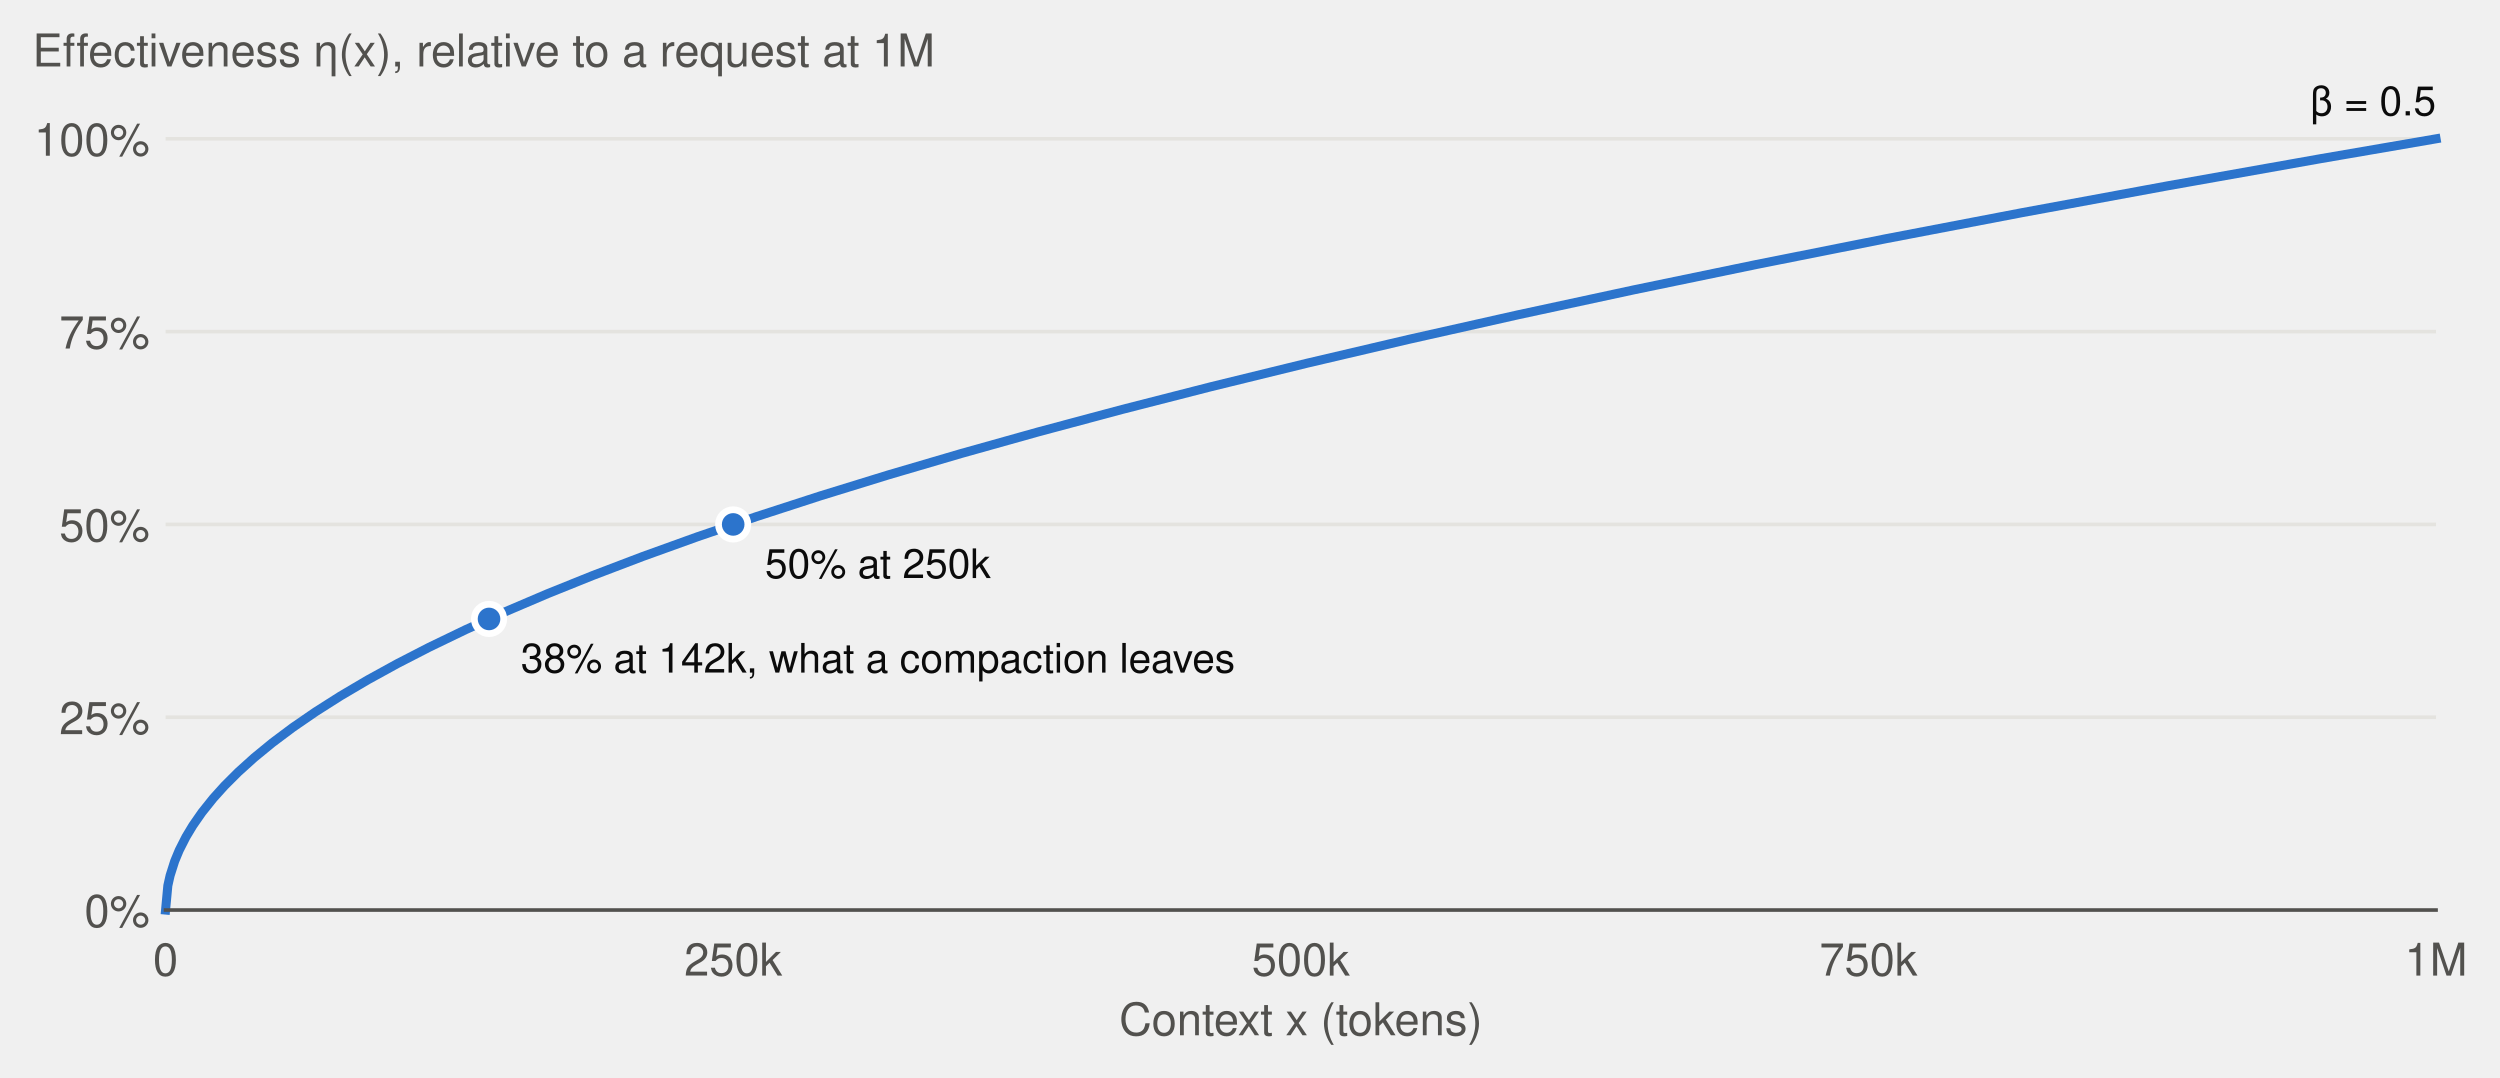
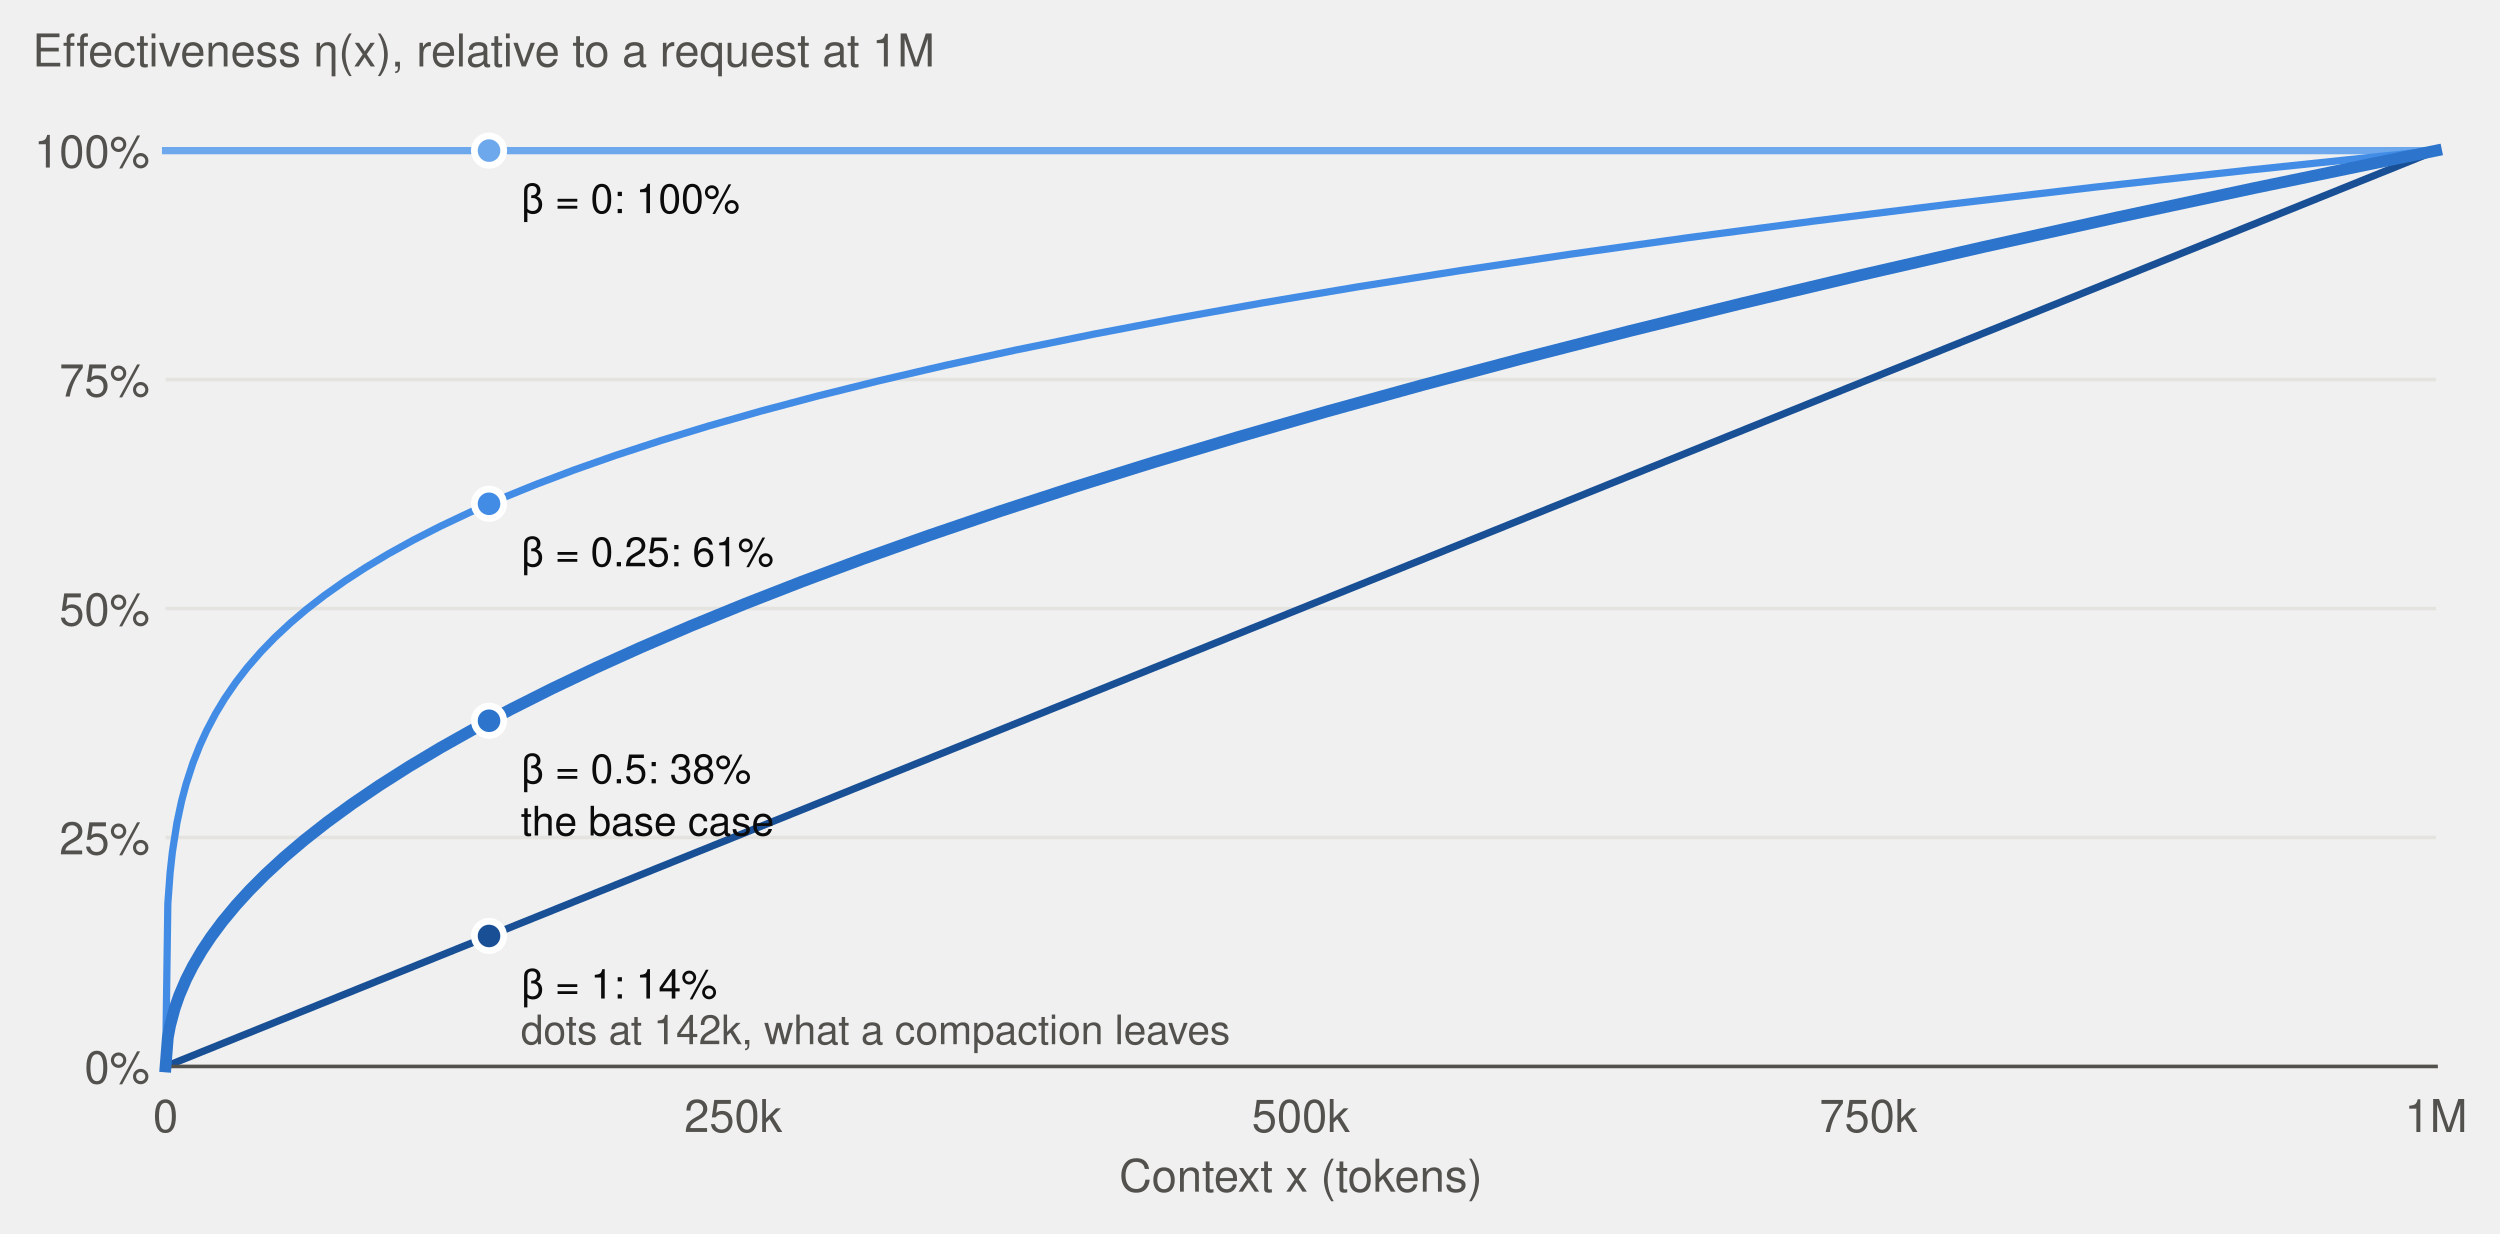
- <svg xmlns="http://www.w3.org/2000/svg" xmlns:xlink="http://www.w3.org/1999/xlink" width="552.965pt" height="238.229pt" viewBox="0 0 552.965 238.229" version="1.1">
+ <svg xmlns="http://www.w3.org/2000/svg" xmlns:xlink="http://www.w3.org/1999/xlink" width="552.965pt" height="272.823pt" viewBox="0 0 552.965 272.823" version="1.1">
  <defs>
    <style type="text/css">*{stroke-linejoin: round; stroke-linecap: butt}</style>
  </defs>
  <g id="figure_1">
    <g id="patch_1">
-       <path d="M 0 238.229  L 552.965 238.229  L 552.965 0  L 0 0  L 0 238.229  z " style="fill: none" />
+       <path d="M 0 272.823  L 552.965 272.823  L 552.965 0  L 0 0  L 0 272.823  z " style="fill: none" />
    </g>
    <g id="axes_1">
      <g id="patch_2">
-         <path d="M 36.62 201.289  L 538.82 201.289  L 538.82 23.881  L 36.62 23.881  L 36.62 201.289  z " style="fill: none" />
+         <path d="M 36.62 235.883  L 538.82 235.883  L 538.82 25.211  L 36.62 25.211  L 36.62 235.883  z " style="fill: none" />
      </g>
      <g id="matplotlib.axis_1">
        <g id="xtick_1">
          <g id="line2d_1" />
          <g id="text_1">
-             <text style="font-size: 10px; font-family: 'Helvetica', 'Arial', 'DejaVu Sans'; text-anchor: middle; fill: #52514e" x="36.62" y="215.789" transform="rotate(-0 36.62 215.7887)">0</text>
+             <text style="font-size: 10px; font-family: 'Helvetica', 'Arial', 'DejaVu Sans'; text-anchor: middle; fill: #52514e" x="36.62" y="250.383" transform="rotate(-0 36.62 250.3833)">0</text>
          </g>
        </g>
        <g id="xtick_2">
          <g id="line2d_2" />
          <g id="text_2">
-             <text style="font-size: 10px; font-family: 'Helvetica', 'Arial', 'DejaVu Sans'; text-anchor: middle; fill: #52514e" x="162.17" y="215.789" transform="rotate(-0 162.17 215.7887)">250k</text>
+             <text style="font-size: 10px; font-family: 'Helvetica', 'Arial', 'DejaVu Sans'; text-anchor: middle; fill: #52514e" x="162.17" y="250.383" transform="rotate(-0 162.17 250.3833)">250k</text>
          </g>
        </g>
        <g id="xtick_3">
          <g id="line2d_3" />
          <g id="text_3">
-             <text style="font-size: 10px; font-family: 'Helvetica', 'Arial', 'DejaVu Sans'; text-anchor: middle; fill: #52514e" x="287.72" y="215.789" transform="rotate(-0 287.72 215.7887)">500k</text>
+             <text style="font-size: 10px; font-family: 'Helvetica', 'Arial', 'DejaVu Sans'; text-anchor: middle; fill: #52514e" x="287.72" y="250.383" transform="rotate(-0 287.72 250.3833)">500k</text>
          </g>
        </g>
        <g id="xtick_4">
          <g id="line2d_4" />
          <g id="text_4">
-             <text style="font-size: 10px; font-family: 'Helvetica', 'Arial', 'DejaVu Sans'; text-anchor: middle; fill: #52514e" x="413.27" y="215.789" transform="rotate(-0 413.27 215.7887)">750k</text>
+             <text style="font-size: 10px; font-family: 'Helvetica', 'Arial', 'DejaVu Sans'; text-anchor: middle; fill: #52514e" x="413.27" y="250.383" transform="rotate(-0 413.27 250.3833)">750k</text>
          </g>
        </g>
        <g id="xtick_5">
          <g id="line2d_5" />
          <g id="text_5">
-             <text style="font-size: 10px; font-family: 'Helvetica', 'Arial', 'DejaVu Sans'; text-anchor: middle; fill: #52514e" x="538.82" y="215.789" transform="rotate(-0 538.82 215.7887)">1M</text>
+             <text style="font-size: 10px; font-family: 'Helvetica', 'Arial', 'DejaVu Sans'; text-anchor: middle; fill: #52514e" x="538.82" y="250.383" transform="rotate(-0 538.82 250.3833)">1M</text>
          </g>
        </g>
        <g id="text_6">
-           <text style="font-size: 10px; font-family: 'Helvetica', 'Arial', 'DejaVu Sans'; text-anchor: middle; fill: #52514e" x="287.72" y="228.988" transform="rotate(-0 287.72 228.9879)">Context x (tokens)</text>
+           <text style="font-size: 10px; font-family: 'Helvetica', 'Arial', 'DejaVu Sans'; text-anchor: middle; fill: #52514e" x="287.72" y="263.582" transform="rotate(-0 287.72 263.5825)">Context x (tokens)</text>
        </g>
      </g>
      <g id="matplotlib.axis_2">
        <g id="ytick_1">
          <g id="line2d_6">
-             <path d="M 36.62 201.289  L 538.82 201.289  " clip-path="url(#pb86a75d387)" style="fill: none; stroke: #e4e3df; stroke-width: 0.8; stroke-linecap: square" />
+             <path d="M 36.62 235.883  L 538.82 235.883  " clip-path="url(#p0b7dc274f1)" style="fill: none; stroke: #e4e3df; stroke-width: 0.8; stroke-linecap: square" />
          </g>
          <g id="line2d_7" />
          <g id="text_7">
-             <text style="font-size: 10px; font-family: 'Helvetica', 'Arial', 'DejaVu Sans'; text-anchor: end; fill: #52514e" x="33.12" y="205.039" transform="rotate(-0 33.12 205.0387)">0%</text>
+             <text style="font-size: 10px; font-family: 'Helvetica', 'Arial', 'DejaVu Sans'; text-anchor: end; fill: #52514e" x="33.12" y="239.633" transform="rotate(-0 33.12 239.6333)">0%</text>
          </g>
        </g>
        <g id="ytick_2">
          <g id="line2d_8">
-             <path d="M 36.62 158.643  L 538.82 158.643  " clip-path="url(#pb86a75d387)" style="fill: none; stroke: #e4e3df; stroke-width: 0.8; stroke-linecap: square" />
+             <path d="M 36.62 185.241  L 538.82 185.241  " clip-path="url(#p0b7dc274f1)" style="fill: none; stroke: #e4e3df; stroke-width: 0.8; stroke-linecap: square" />
          </g>
          <g id="line2d_9" />
          <g id="text_8">
-             <text style="font-size: 10px; font-family: 'Helvetica', 'Arial', 'DejaVu Sans'; text-anchor: end; fill: #52514e" x="33.12" y="162.393" transform="rotate(-0 33.12 162.3925)">25%</text>
+             <text style="font-size: 10px; font-family: 'Helvetica', 'Arial', 'DejaVu Sans'; text-anchor: end; fill: #52514e" x="33.12" y="188.991" transform="rotate(-0 33.12 188.9909)">25%</text>
          </g>
        </g>
        <g id="ytick_3">
          <g id="line2d_10">
-             <path d="M 36.62 115.996  L 538.82 115.996  " clip-path="url(#pb86a75d387)" style="fill: none; stroke: #e4e3df; stroke-width: 0.8; stroke-linecap: square" />
+             <path d="M 36.62 134.599  L 538.82 134.599  " clip-path="url(#p0b7dc274f1)" style="fill: none; stroke: #e4e3df; stroke-width: 0.8; stroke-linecap: square" />
          </g>
          <g id="line2d_11" />
          <g id="text_9">
-             <text style="font-size: 10px; font-family: 'Helvetica', 'Arial', 'DejaVu Sans'; text-anchor: end; fill: #52514e" x="33.12" y="119.746" transform="rotate(-0 33.12 119.7464)">50%</text>
+             <text style="font-size: 10px; font-family: 'Helvetica', 'Arial', 'DejaVu Sans'; text-anchor: end; fill: #52514e" x="33.12" y="138.349" transform="rotate(-0 33.12 138.3486)">50%</text>
          </g>
        </g>
        <g id="ytick_4">
          <g id="line2d_12">
-             <path d="M 36.62 73.35  L 538.82 73.35  " clip-path="url(#pb86a75d387)" style="fill: none; stroke: #e4e3df; stroke-width: 0.8; stroke-linecap: square" />
+             <path d="M 36.62 83.956  L 538.82 83.956  " clip-path="url(#p0b7dc274f1)" style="fill: none; stroke: #e4e3df; stroke-width: 0.8; stroke-linecap: square" />
          </g>
          <g id="line2d_13" />
          <g id="text_10">
-             <text style="font-size: 10px; font-family: 'Helvetica', 'Arial', 'DejaVu Sans'; text-anchor: end; fill: #52514e" x="33.12" y="77.1" transform="rotate(-0 33.12 77.10023)">75%</text>
+             <text style="font-size: 10px; font-family: 'Helvetica', 'Arial', 'DejaVu Sans'; text-anchor: end; fill: #52514e" x="33.12" y="87.706" transform="rotate(-0 33.12 87.70633)">75%</text>
          </g>
        </g>
        <g id="ytick_5">
          <g id="line2d_14">
-             <path d="M 36.62 30.704  L 538.82 30.704  " clip-path="url(#pb86a75d387)" style="fill: none; stroke: #e4e3df; stroke-width: 0.8; stroke-linecap: square" />
+             <path d="M 36.62 33.314  L 538.82 33.314  " clip-path="url(#p0b7dc274f1)" style="fill: none; stroke: #e4e3df; stroke-width: 0.8; stroke-linecap: square" />
          </g>
          <g id="line2d_15" />
          <g id="text_11">
-             <text style="font-size: 10px; font-family: 'Helvetica', 'Arial', 'DejaVu Sans'; text-anchor: end; fill: #52514e" x="33.12" y="34.454" transform="rotate(-0 33.12 34.45408)">100%</text>
+             <text style="font-size: 10px; font-family: 'Helvetica', 'Arial', 'DejaVu Sans'; text-anchor: end; fill: #52514e" x="33.12" y="37.064" transform="rotate(-0 33.12 37.06402)">100%</text>
          </g>
        </g>
        <g id="text_12">
          <text style="font-size: 10px; font-family: 'Helvetica', 'Arial', 'DejaVu Sans'; text-anchor: start; fill: #52514e" x="7.2" y="14.7" transform="rotate(-0 7.2 14.7)">Effectiveness η(x), relative to a request at 1M</text>
        </g>
      </g>
      <g id="line2d_16">
-         <path d="M 36.62 201.289  L 37.123 195.892  L 37.625 193.656  L 38.631 190.495  L 39.636 188.069  L 41.144 185.098  L 42.652 182.593  L 44.663 179.7  L 47.177 176.556  L 49.69 173.769  L 52.706 170.758  L 56.225 167.584  L 60.247 164.288  L 64.771 160.901  L 69.798 157.443  L 75.328 153.93  L 81.361 150.373  L 87.896 146.781  L 94.934 143.161  L 102.977 139.281  L 111.523 135.409  L 121.074 131.335  L 131.128 127.288  L 142.188 123.078  L 154.252 118.73  L 167.323 114.264  L 181.398 109.698  L 196.479 105.045  L 212.566 100.319  L 229.658 95.528  L 248.258 90.55  L 267.863 85.535  L 288.977 80.366  L 311.598 75.062  L 335.728 69.64  L 361.366 64.114  L 388.512 58.496  L 417.166 52.796  L 447.328 47.023  L 479.501 41.095  L 513.182 35.115  L 538.82 30.704  L 538.82 30.704  " style="fill: none; stroke: #2c74cc; stroke-width: 2; stroke-linecap: square" />
+         <path d="M 36.62 33.314  L 538.82 33.314  L 538.82 33.314  " style="fill: none; stroke: #6da7ec; stroke-width: 1.6; stroke-linecap: square" />
+       </g>
+       <g id="line2d_17">
+         <path d="M 36.62 235.883  L 37.123 199.852  L 37.625 193.034  L 38.128 188.463  L 39.134 182.004  L 40.139 177.275  L 41.144 173.475  L 42.652 168.821  L 44.161 164.974  L 45.669 161.667  L 47.679 157.849  L 49.69 154.521  L 52.204 150.863  L 54.717 147.625  L 57.734 144.157  L 60.75 141.043  L 64.269 137.76  L 67.788 134.777  L 71.809 131.662  L 76.334 128.462  L 80.858 125.526  L 85.885 122.516  L 91.415 119.46  L 97.447 116.38  L 103.982 113.292  L 111.02 110.209  L 118.561 107.139  L 127.106 103.906  L 136.155 100.723  L 146.209 97.432  L 156.766 94.212  L 168.328 90.92  L 180.896 87.579  L 194.469 84.208  L 209.047 80.821  L 224.631 77.43  L 241.723 73.946  L 259.82 70.486  L 279.425 66.968  L 300.539 63.41  L 323.161 59.827  L 347.29 56.232  L 373.431 52.567  L 401.079 48.916  L 430.739 45.223  L 462.912 41.445  L 497.096 37.659  L 533.793 33.823  L 538.82 33.314  L 538.82 33.314  " style="fill: none; stroke: #428ce6; stroke-width: 1.6; stroke-linecap: square" />
+       </g>
+       <g id="line2d_18">
+         <path d="M 36.62 235.883  L 538.82 33.314  L 538.82 33.314  " style="fill: none; stroke: #184f95; stroke-width: 1.6; stroke-linecap: square" />
      </g>
      <g id="patch_3">
-         <path d="M 36.62 201.289  L 538.82 201.289  " style="fill: none; stroke: #52514e; stroke-width: 0.8; stroke-linejoin: miter; stroke-linecap: square" />
+         <path d="M 36.62 235.883  L 538.82 235.883  " style="fill: none; stroke: #52514e; stroke-width: 0.8; stroke-linejoin: miter; stroke-linecap: square" />
      </g>
-       <g id="line2d_17">
+       <g id="text_13">
+         <text style="font-size: 9px; font-family: 'Helvetica', 'Arial', 'DejaVu Sans'; text-anchor: start; fill: #0b0b0b" x="115.198" y="47.15" transform="rotate(-0 115.1978 47.14991)">β = 0: 100%</text>
+       </g>
+       <g id="text_14">
+         <text style="font-size: 9px; font-family: 'Helvetica', 'Arial', 'DejaVu Sans'; text-anchor: start; fill: #0b0b0b" x="115.198" y="125.267" transform="rotate(-0 115.1978 125.267)">β = 0.25: 61%</text>
+       </g>
+       <g id="line2d_19">
+         <path d="M 36.62 235.883  L 37.123 229.474  L 37.625 226.82  L 38.631 223.065  L 39.636 220.184  L 41.144 216.656  L 42.652 213.682  L 44.663 210.247  L 46.674 207.221  L 49.188 203.838  L 52.204 200.199  L 55.22 196.899  L 58.739 193.371  L 62.761 189.667  L 67.285 185.827  L 72.312 181.88  L 77.842 177.847  L 83.874 173.746  L 90.409 169.588  L 97.447 165.384  L 104.988 161.142  L 113.031 156.868  L 122.079 152.32  L 131.631 147.774  L 141.685 143.229  L 152.744 138.475  L 164.809 133.54  L 177.377 128.64  L 190.95 123.588  L 205.528 118.404  L 221.112 113.104  L 237.701 107.703  L 255.296 102.213  L 273.896 96.644  L 293.501 91.006  L 314.615 85.169  L 336.734 79.288  L 360.361 73.241  L 384.993 67.167  L 411.134 60.951  L 438.782 54.609  L 467.939 48.153  L 498.604 41.594  L 530.777 34.943  L 538.82 33.314  L 538.82 33.314  " style="fill: none; stroke: #2c74cc; stroke-width: 2.6; stroke-linecap: square" />
+       </g>
+       <g id="text_15">
+         <text style="font-size: 9px; font-family: 'Helvetica', 'Arial', 'DejaVu Sans'; fill: #0b0b0b" transform="translate(115.1978 173.2597)">β = 0.5: 38%</text>
+         <text style="font-size: 9px; font-family: 'Helvetica', 'Arial', 'DejaVu Sans'; fill: #0b0b0b" transform="translate(115.1978 184.7941)">the base case</text>
+       </g>
+       <g id="text_16">
+         <text style="font-size: 9px; font-family: 'Helvetica', 'Arial', 'DejaVu Sans'; text-anchor: start; fill: #0b0b0b" x="115.198" y="220.86" transform="rotate(-0 115.1978 220.8597)">β = 1: 14%</text>
+       </g>
+       <g id="text_17">
+         <text style="font-size: 9px; font-family: 'Helvetica', 'Arial', 'DejaVu Sans'; text-anchor: start; fill: #52514e" x="115.198" y="230.969" transform="rotate(-0 115.1978 230.9688)">dots at 142k, what a compaction leaves</text>
+       </g>
+       <g id="line2d_20">
+         <defs>
+           <path id="mcbe912b5a5" d="M 0 3.25  C 0.862 3.25 1.689 2.908 2.298 2.298  C 2.908 1.689 3.25 0.862 3.25 0  C 3.25 -0.862 2.908 -1.689 2.298 -2.298  C 1.689 -2.908 0.862 -3.25 0 -3.25  C -0.862 -3.25 -1.689 -2.908 -2.298 -2.298  C -2.908 -1.689 -3.25 -0.862 -3.25 0  C -3.25 0.862 -2.908 1.689 -2.298 2.298  C -1.689 2.908 -0.862 3.25 0 3.25  z " style="stroke: #ffffff; stroke-width: 1.5" />
+         </defs>
+         <g clip-path="url(#p0b7dc274f1)">
+           <use xlink:href="#mcbe912b5a5" x="108.167" y="33.314" style="fill: #6da7ec; stroke: #ffffff; stroke-width: 1.5" />
+         </g>
+       </g>
+       <g id="line2d_21">
+         <defs>
+           <path id="m016579d3dd" d="M 0 3.25  C 0.862 3.25 1.689 2.908 2.298 2.298  C 2.908 1.689 3.25 0.862 3.25 0  C 3.25 -0.862 2.908 -1.689 2.298 -2.298  C 1.689 -2.908 0.862 -3.25 0 -3.25  C -0.862 -3.25 -1.689 -2.908 -2.298 -2.298  C -2.908 -1.689 -3.25 -0.862 -3.25 0  C -3.25 0.862 -2.908 1.689 -2.298 2.298  C -1.689 2.908 -0.862 3.25 0 3.25  z " style="stroke: #ffffff; stroke-width: 1.5" />
+         </defs>
+         <g clip-path="url(#p0b7dc274f1)">
+           <use xlink:href="#m016579d3dd" x="108.167" y="111.431" style="fill: #428ce6; stroke: #ffffff; stroke-width: 1.5" />
+         </g>
+       </g>
+       <g id="line2d_22">
        <defs>
          <path id="m38bb1385a4" d="M 0 3.25  C 0.862 3.25 1.689 2.908 2.298 2.298  C 2.908 1.689 3.25 0.862 3.25 0  C 3.25 -0.862 2.908 -1.689 2.298 -2.298  C 1.689 -2.908 0.862 -3.25 0 -3.25  C -0.862 -3.25 -1.689 -2.908 -2.298 -2.298  C -2.908 -1.689 -3.25 -0.862 -3.25 0  C -3.25 0.862 -2.908 1.689 -2.298 2.298  C -1.689 2.908 -0.862 3.25 0 3.25  z " style="stroke: #ffffff; stroke-width: 1.5" />
        </defs>
-         <g clip-path="url(#pb86a75d387)">
-           <use xlink:href="#m38bb1385a4" x="108.167" y="136.902" style="fill: #2c74cc; stroke: #ffffff; stroke-width: 1.5" />
+         <g clip-path="url(#p0b7dc274f1)">
+           <use xlink:href="#m38bb1385a4" x="108.167" y="159.424" style="fill: #2c74cc; stroke: #ffffff; stroke-width: 1.5" />
        </g>
      </g>
-       <g id="text_13">
-         <text style="font-size: 9px; font-family: 'Helvetica', 'Arial', 'DejaVu Sans'; text-anchor: start; fill: #0b0b0b" x="115.198" y="148.769" transform="rotate(-0 115.1978 148.7694)">38% at 142k, what a compaction leaves</text>
-       </g>
-       <g id="line2d_18">
-         <g clip-path="url(#pb86a75d387)">
-           <use xlink:href="#m38bb1385a4" x="162.17" y="115.996" style="fill: #2c74cc; stroke: #ffffff; stroke-width: 1.5" />
+       <g id="line2d_23">
+         <defs>
+           <path id="m2078433467" d="M 0 3.25  C 0.862 3.25 1.689 2.908 2.298 2.298  C 2.908 1.689 3.25 0.862 3.25 0  C 3.25 -0.862 2.908 -1.689 2.298 -2.298  C 1.689 -2.908 0.862 -3.25 0 -3.25  C -0.862 -3.25 -1.689 -2.908 -2.298 -2.298  C -2.908 -1.689 -3.25 -0.862 -3.25 0  C -3.25 0.862 -2.908 1.689 -2.298 2.298  C -1.689 2.908 -0.862 3.25 0 3.25  z " style="stroke: #ffffff; stroke-width: 1.5" />
+         </defs>
+         <g clip-path="url(#p0b7dc274f1)">
+           <use xlink:href="#m2078433467" x="108.167" y="207.024" style="fill: #184f95; stroke: #ffffff; stroke-width: 1.5" />
        </g>
-       </g>
-       <g id="text_14">
-         <text style="font-size: 9px; font-family: 'Helvetica', 'Arial', 'DejaVu Sans'; text-anchor: start; fill: #0b0b0b" x="169.201" y="127.864" transform="rotate(-0 169.2008 127.8639)">50% at 250k</text>
-       </g>
-       <g id="text_15">
-         <text style="font-size: 9px; font-family: 'Helvetica', 'Arial', 'DejaVu Sans'; text-anchor: end; fill: #0b0b0b" x="538.82" y="25.53" transform="rotate(-0 538.82 25.53036)">β = 0.5</text>
      </g>
    </g>
  </g>
  <defs>
-     <clipPath id="pb86a75d387">
-       <rect x="36.62" y="23.881" width="502.2" height="177.408" />
+     <clipPath id="p0b7dc274f1">
+       <rect x="36.62" y="25.211" width="502.2" height="210.672" />
    </clipPath>
  </defs>
</svg>
